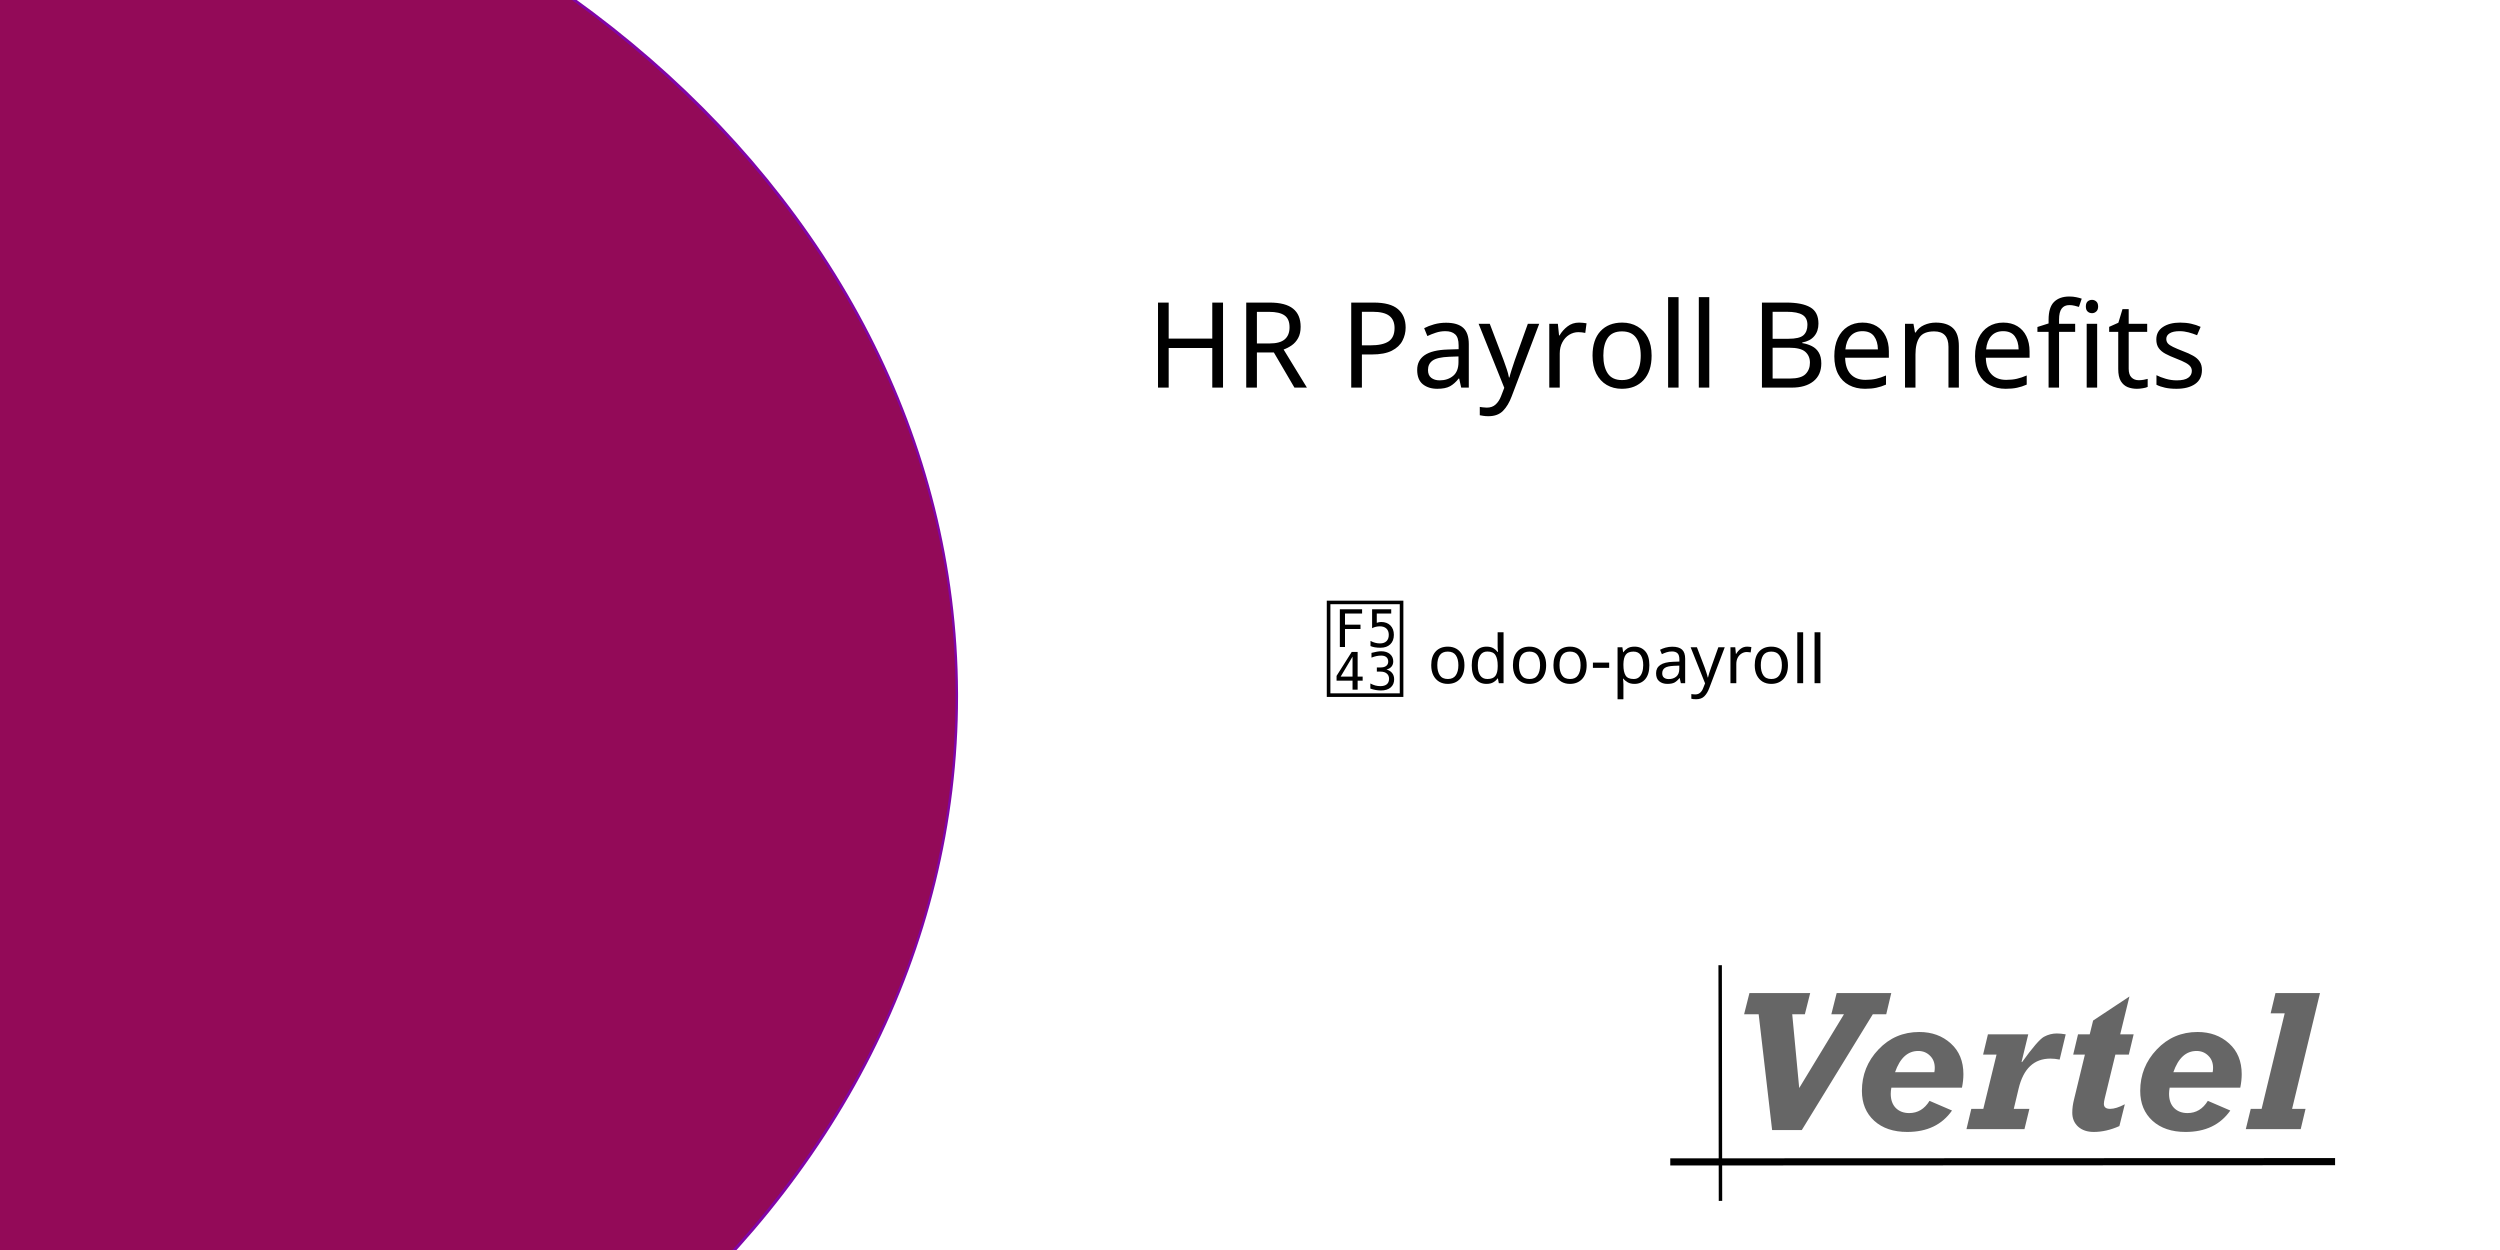
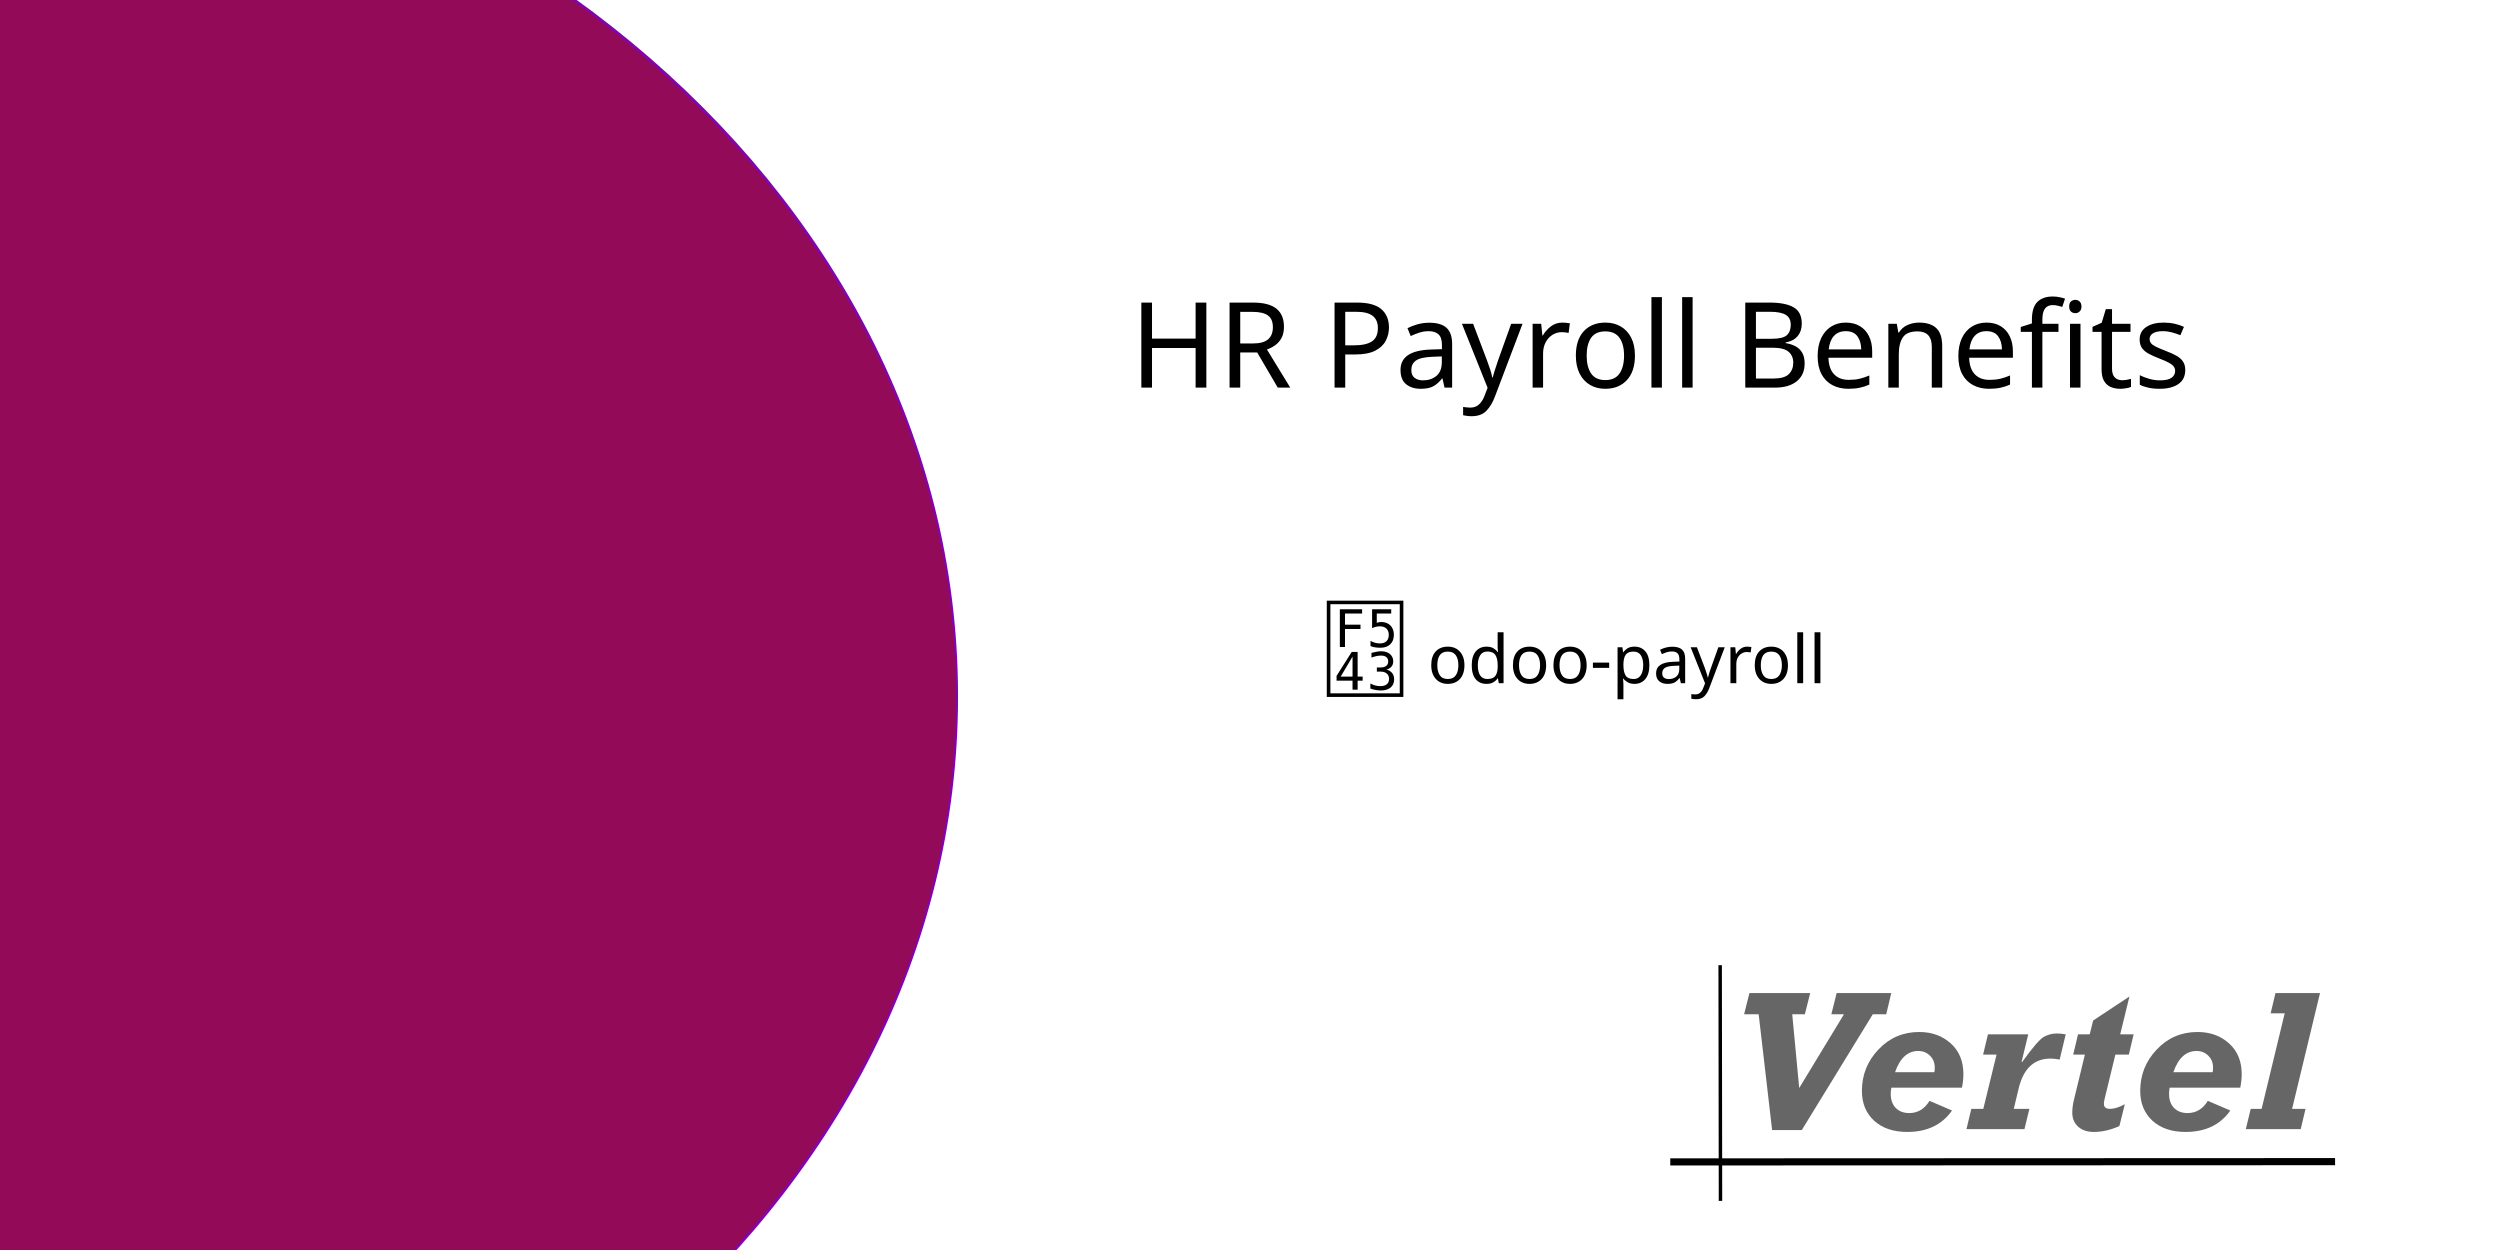
<svg xmlns="http://www.w3.org/2000/svg" width="560px" height="280px" viewBox="0 0 560 280" version="1.1" id="SVGRoot">
  <defs id="defs1502">
    <linearGradient id="linearGradient4211">
      <stop style="stop-color:#930a57;stop-opacity:0.65;" offset="0" id="stop4209" />
    </linearGradient>
  </defs>
  <g id="layer1">
    <g id="g1954" transform="matrix(0.8140175,0,0,1.211041,87.96433,13.73955)" style="stroke-width:1.007">
      <rect y="-17.523" x="-133" height="241.115" width="717.429" id="rect1936" style="opacity:1;vector-effect:none;fill:#ffffff;fill-opacity:1;fill-rule:evenodd;stroke-width:1.007;stroke-linecap:butt;stroke-linejoin:miter;stroke-miterlimit:4;stroke-dasharray:none;stroke-dashoffset:0;stroke-opacity:1" />
    </g>
    <path style="opacity:1;fill:#8105a7;fill-opacity:1;fill-rule:nonzero;stroke:none;stroke-width:1.543;stroke-linejoin:miter;stroke-miterlimit:4;stroke-dasharray:none;stroke-dashoffset:2.498;stroke-opacity:1;paint-order:fill markers stroke" id="path1226" d="M 214.603,156 A 247.603,206.465 0 0 1 -32.791,362.465 247.603,206.465 0 0 1 -280.603,156.348 247.603,206.465 0 0 1 -33.626,-50.464 247.603,206.465 0 0 1 214.602,155.304" />
    <path style="opacity:1;fill:#930a58;fill-opacity:1;stroke:#4b1f50;stroke-opacity:1;stroke-width:0;stroke-miterlimit:4;stroke-dasharray:none" d="m -51.3,361.519 c -98.937,-6.343 -183.741,-61.307 -215.89,-139.926 -5.442,-13.309 -8.941,-26.314 -11.188,-41.589 -2.27,-15.43 -1.508,-43.958 1.557,-58.304 12.904,-60.404 55.915,-112.333 118.4,-142.947 25.918,-12.698 53.105,-21.153 82.215,-25.568 19.953,-3.026 52.933,-3.726 73.407,-1.558 61.621,6.525 115.552,30.504 156.207,69.451 C 202.876,68.471 223.453,130.962 210.051,193.108 198.085,248.6 157.667,298.661 99.805,329.66 56.02,353.118 0.439,364.836 -51.3,361.519 Z" id="path2210" />
    <g id="g1224" transform="matrix(0.5980845,0,0,0.5980845,373.3415,215.8158)">
      <path d="m 216.891,62.041 1.845,-7.582 h 4.074 l 8.648,-35.786 h -5.265 l 1.806,-7.582 h 16.68 l -10.454,43.368 h 5.035 l -1.806,7.582 h -20.562 m -14.22,-10.586 8.417,3.626 c -3.741,5.348 -9.327,8.022 -16.757,8.022 -5.176,-2.4e-5 -9.301,-1.392 -12.376,-4.176 -3.075,-2.808 -4.612,-6.544 -4.612,-11.208 0,-5.983 2.063,-11.147 6.188,-15.494 4.125,-4.371 9.224,-6.557 15.297,-6.557 4.715,2.4e-5 8.648,1.429 11.799,4.286 3.152,2.833 4.727,6.666 4.727,11.501 -6e-5,1.612 -0.179,3.297 -0.538,5.055 h -26.442 c -0.154,0.806 -0.231,1.575 -0.231,2.308 -3e-5,2.247 0.628,4.017 1.883,5.311 1.281,1.27 2.959,1.905 5.035,1.905 3.203,0 5.739,-1.526 7.61,-4.579 M 189.756,40.723 h 14.72 c 0.102,-0.537 0.154,-1.074 0.154,-1.612 -2e-5,-1.905 -0.602,-3.431 -1.806,-4.579 -1.179,-1.172 -2.639,-1.758 -4.381,-1.758 -3.946,2.4e-5 -6.841,2.649 -8.686,7.948 m -18.179,12.014 -2.037,8.168 c -3.28,1.465 -6.483,2.198 -9.608,2.198 -2.409,-2.4e-5 -4.356,-0.659 -5.842,-1.978 -1.461,-1.343 -2.191,-3.089 -2.191,-5.238 0,-1.587 0.218,-3.236 0.653,-4.945 l 4.074,-16.813 h -4.381 l 1.806,-7.582 h 4.381 l 1.268,-5.165 13.606,-9.011 -3.459,14.175 h 5.035 l -1.806,7.582 h -5.035 l -3.997,16.446 c -0.205,0.83 -0.307,1.502 -0.307,2.015 -3e-5,1.245 0.781,1.868 2.344,1.868 1.486,0 3.318,-0.574 5.496,-1.722 m -59.303,9.304 1.806,-7.582 h 4.497 l 4.958,-20.329 h -5.035 l 1.806,-7.582 h 15.104 l -2.498,10.293 0.154,0.147 c 3.971,-5.519 6.713,-8.693 8.225,-9.523 1.537,-0.83 3.139,-1.245 4.804,-1.245 0.974,4.8e-5 2.088,0.11 3.344,0.33 l -2.268,9.45 c -1.23,-0.244 -2.383,-0.366 -3.459,-0.366 -6.149,2.4e-5 -10.121,3.748 -11.914,11.245 l -1.806,7.582 h 5.842 l -1.845,7.582 h -21.715 m -13.836,-10.586 8.417,3.626 c -3.741,5.348 -9.327,8.022 -16.757,8.022 -5.176,-2.4e-5 -9.301,-1.392 -12.376,-4.176 -3.075,-2.808 -4.612,-6.544 -4.612,-11.208 -8e-6,-5.983 2.063,-11.147 6.188,-15.494 4.125,-4.371 9.224,-6.557 15.297,-6.557 4.715,2.4e-5 8.648,1.429 11.799,4.286 3.152,2.833 4.727,6.666 4.727,11.501 -5e-5,1.612 -0.179,3.297 -0.538,5.055 H 84.14 c -0.154,0.806 -0.231,1.575 -0.231,2.308 -1.2e-5,2.247 0.628,4.017 1.883,5.311 1.281,1.27 2.959,1.905 5.035,1.905 3.203,0 5.739,-1.526 7.61,-4.579 M 85.524,40.723 h 14.72 c 0.102,-0.537 0.154,-1.074 0.154,-1.612 -4e-5,-1.905 -0.602,-3.431 -1.806,-4.579 -1.179,-1.172 -2.639,-1.758 -4.381,-1.758 -3.946,2.4e-5 -6.841,2.649 -8.686,7.948 M 39.48,62.407 34.445,19.039 h -5.458 l 1.999,-7.948 h 22.753 l -1.999,7.948 H 47.013 l 2.614,27.618 16.757,-27.618 h -4.727 l 1.999,-7.948 H 84.102 l -1.883,7.948 H 77.184 L 50.588,62.407 H 39.48" style="font-style:italic;font-variant:normal;font-weight:bold;font-stretch:normal;font-size:32px;font-family:Rockwell;writing-mode:lr-tb;text-anchor:start;fill:#666666;fill-opacity:1;stroke:none;stroke-width:3pt;stroke-linecap:butt;stroke-linejoin:miter;stroke-opacity:1" id="text1583" />
      <path d="m 20.023,0.646 0.118,88.281" style="fill:#000000;fill-opacity:0.738;fill-rule:evenodd;stroke:#000000;stroke-width:1.293;stroke-linecap:butt;stroke-linejoin:round;stroke-miterlimit:4;stroke-opacity:1" id="path1586" />
      <path d="M 1.335,74.326 250.328,74.222" style="fill:#000000;fill-opacity:0.738;fill-rule:evenodd;stroke:#000000;stroke-width:2.67;stroke-linecap:butt;stroke-linejoin:round;stroke-miterlimit:4;stroke-opacity:1" id="path1587" />
    </g>
    <text xml:space="preserve" style="font-style:normal;font-variant:normal;font-weight:normal;font-stretch:normal;font-size:15px;line-height:125%;font-family:Ubuntu;-inkscape-font-specification:'Ubuntu, Normal';text-align:start;letter-spacing:0px;word-spacing:0px;writing-mode:lr-tb;text-anchor:start;fill:#000000;fill-opacity:1;stroke:none;stroke-width:1px;stroke-linecap:butt;stroke-linejoin:miter;stroke-opacity:1" x="319.771" y="153.037" id="text2039">
      <tspan id="tspan2037" x="319.771" y="153.037" style="stroke-width:1px">odoo-payroll</tspan>
      <tspan x="319.771" y="171.787" id="tspan2041" />
    </text>
-     <text xml:space="preserve" style="font-style:normal;font-variant:normal;font-weight:normal;font-stretch:normal;font-size:15px;line-height:125%;font-family:Ubuntu;-inkscape-font-specification:'Ubuntu, Normal';text-align:end;letter-spacing:0px;word-spacing:0px;writing-mode:lr-tb;text-anchor:end;fill:#000000;fill-opacity:1;stroke:none;stroke-width:1px;stroke-linecap:butt;stroke-linejoin:miter;stroke-opacity:1" x="521.733" y="86.823" id="text2035">
-       <tspan x="521.733" y="86.823" style="font-style:normal;font-variant:normal;font-weight:normal;font-stretch:normal;font-size:26.667px;font-family:Ubuntu;-inkscape-font-specification:'Ubuntu, Normal';font-variant-ligatures:normal;font-variant-caps:normal;font-variant-numeric:normal;font-feature-settings:normal;text-align:end;writing-mode:lr-tb;text-anchor:end;stroke-width:1px" id="tspan837">HR Payroll Benefits</tspan>
-       <tspan x="521.733" y="105.573" id="tspan832" />
+     <text xml:space="preserve" style="font-style:normal;font-variant:normal;font-weight:normal;font-stretch:normal;font-size:15px;line-height:125%;font-family:Ubuntu;-inkscape-font-specification:'Ubuntu, Normal';text-align:end;letter-spacing:0px;word-spacing:0px;writing-mode:lr-tb;text-anchor:end;fill:#000000;fill-opacity:1;stroke:none;stroke-width:1px;stroke-linecap:butt;stroke-linejoin:miter;stroke-opacity:1" x="518.0" y="86.823" id="text2035">
+       <tspan x="518.0" y="86.823" style="font-style:normal;font-variant:normal;font-weight:normal;font-stretch:normal;font-size:26.667px;font-family:Ubuntu;-inkscape-font-specification:'Ubuntu, Normal';font-variant-ligatures:normal;font-variant-caps:normal;font-variant-numeric:normal;font-feature-settings:normal;text-align:end;writing-mode:lr-tb;text-anchor:end;stroke-width:1px" id="tspan837">HR Payroll Benefits</tspan>
+       <tspan x="518.0" y="105.573" id="tspan832" />
    </text>
    <text xml:space="preserve" style="font-style:normal;font-variant:normal;font-weight:500;font-stretch:normal;font-size:25.495px;line-height:1.25;font-family:'Futura PT';-inkscape-font-specification:'Futura PT, Medium';font-variant-ligatures:normal;font-variant-caps:normal;font-variant-numeric:normal;font-feature-settings:normal;text-align:start;letter-spacing:0px;word-spacing:0px;writing-mode:lr-tb;text-anchor:start;fill:#000000;fill-opacity:1;stroke:none;stroke-width:1" x="296.392" y="154.493" id="text825">
      <tspan id="tspan823" x="296.392" y="154.493" style="fill:#000000;stroke-width:1"></tspan>
    </text>
  </g>
</svg>
